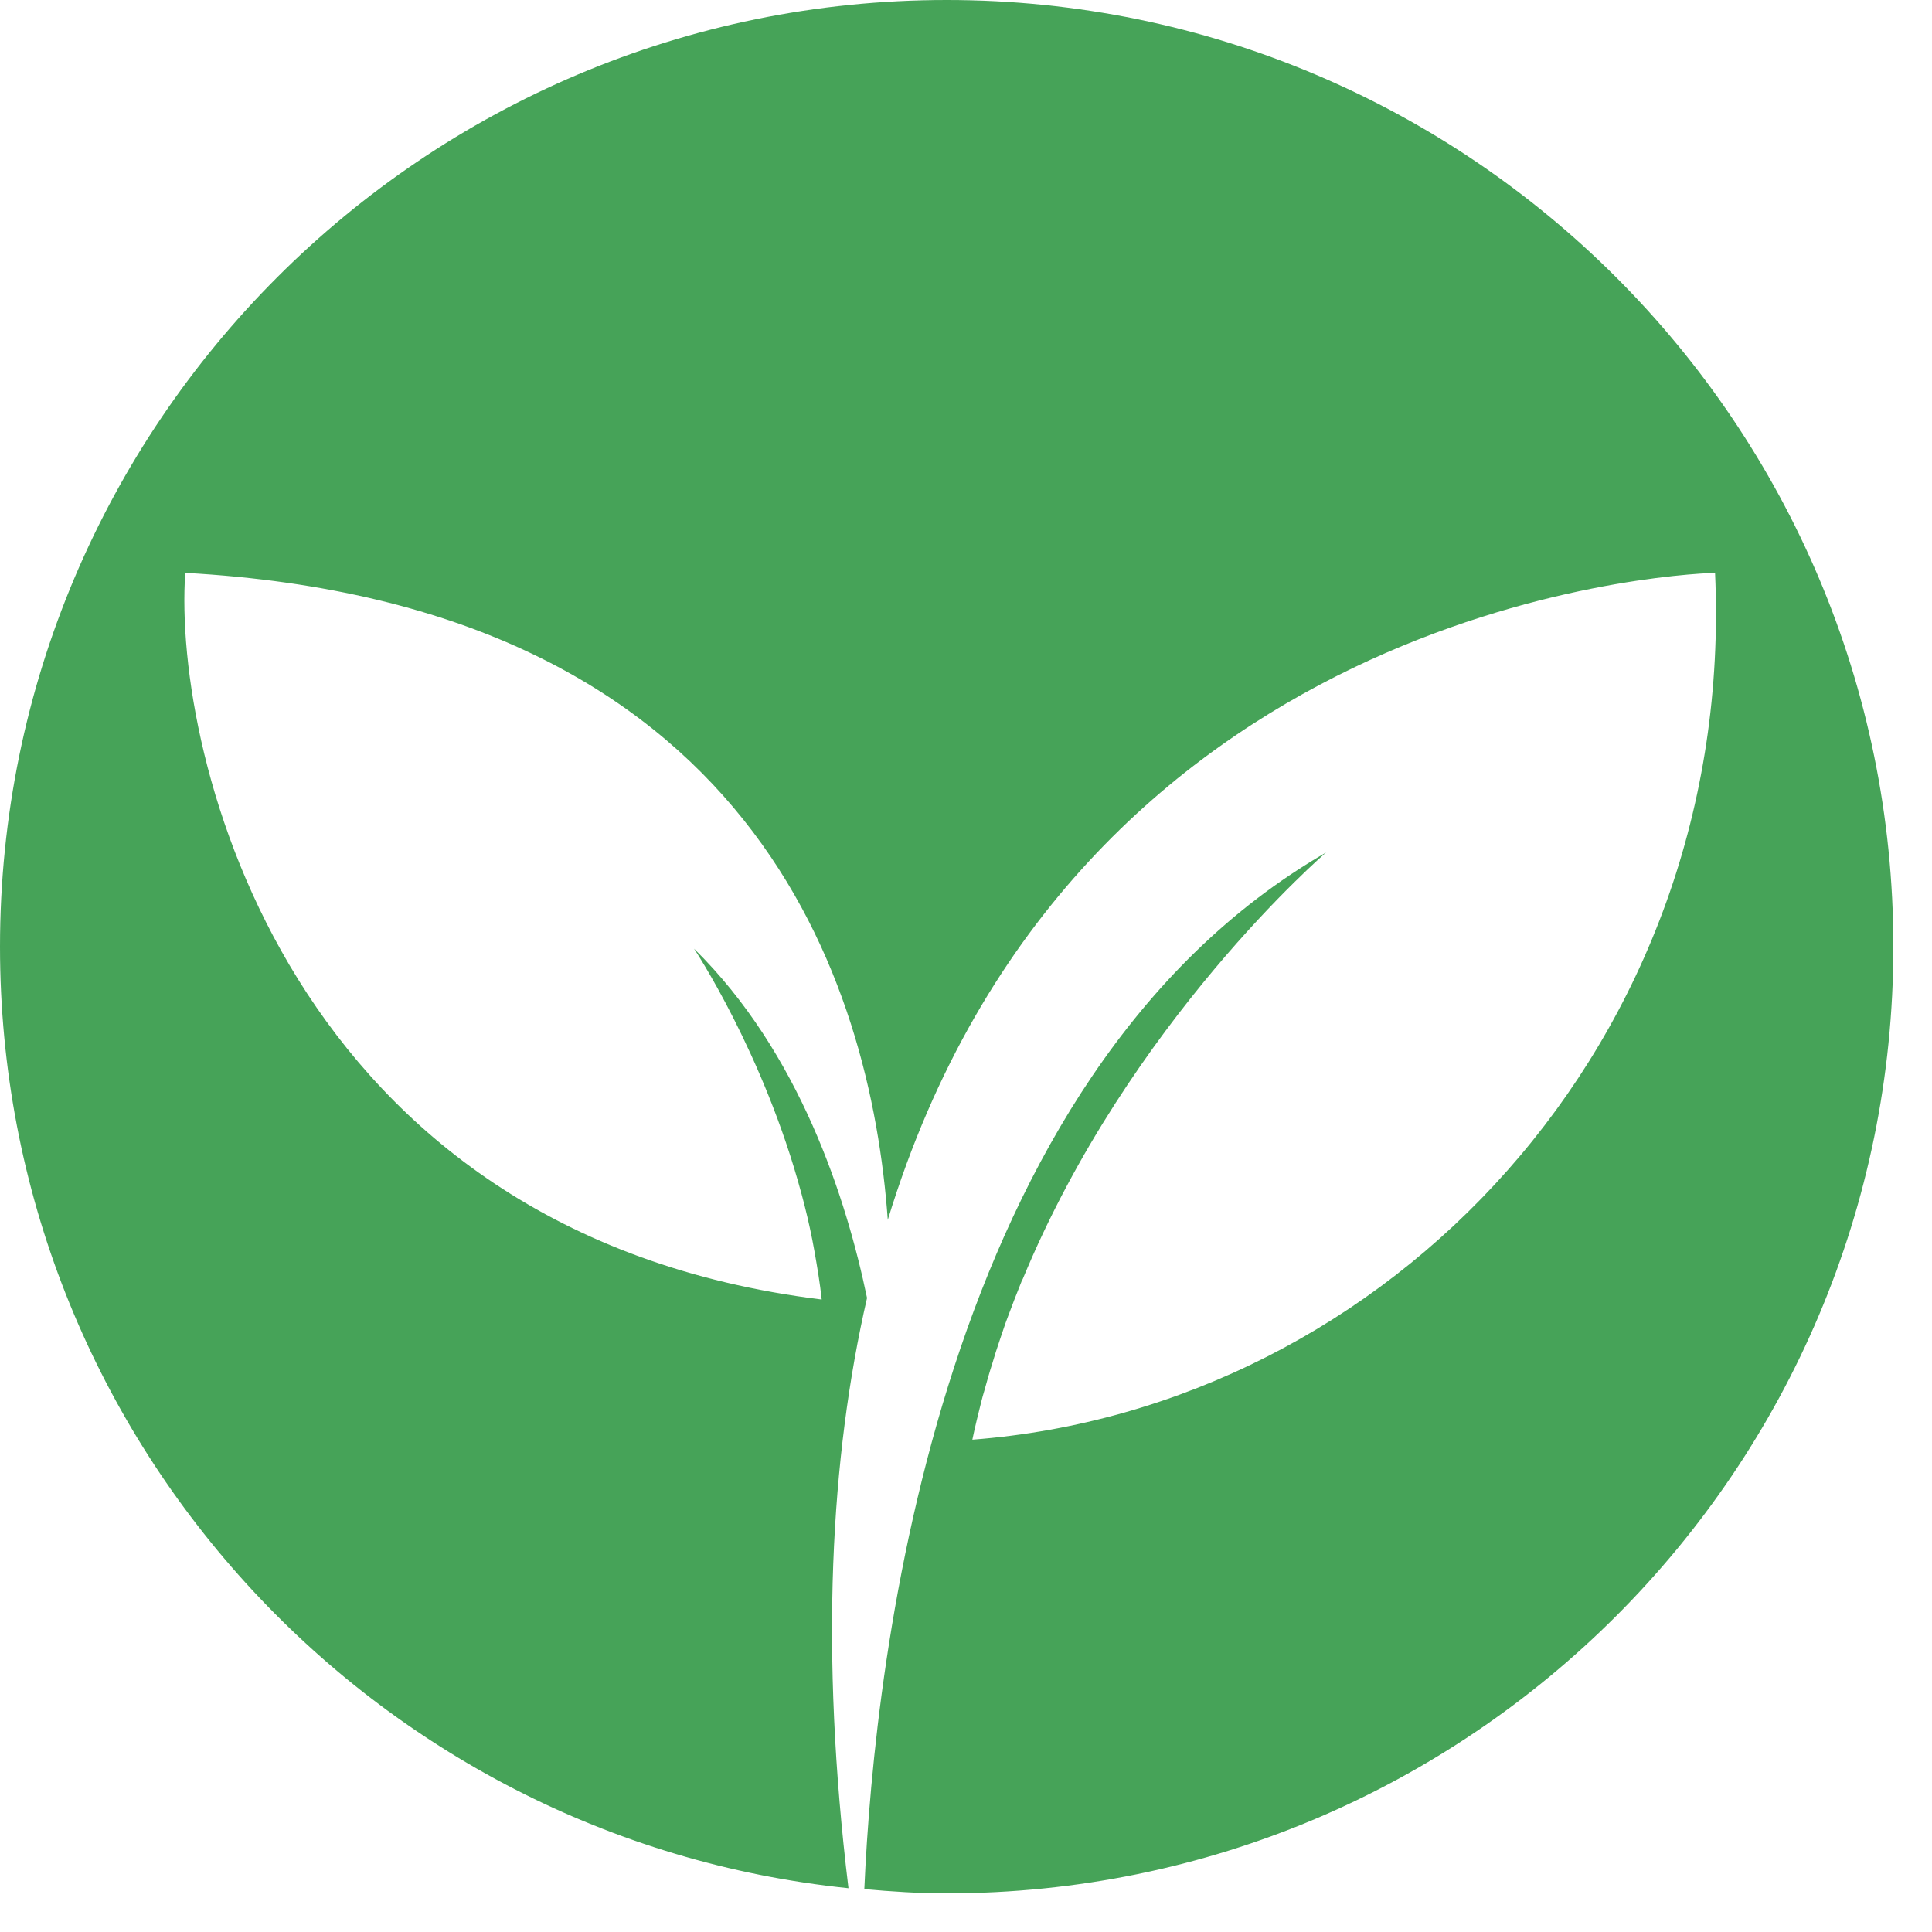
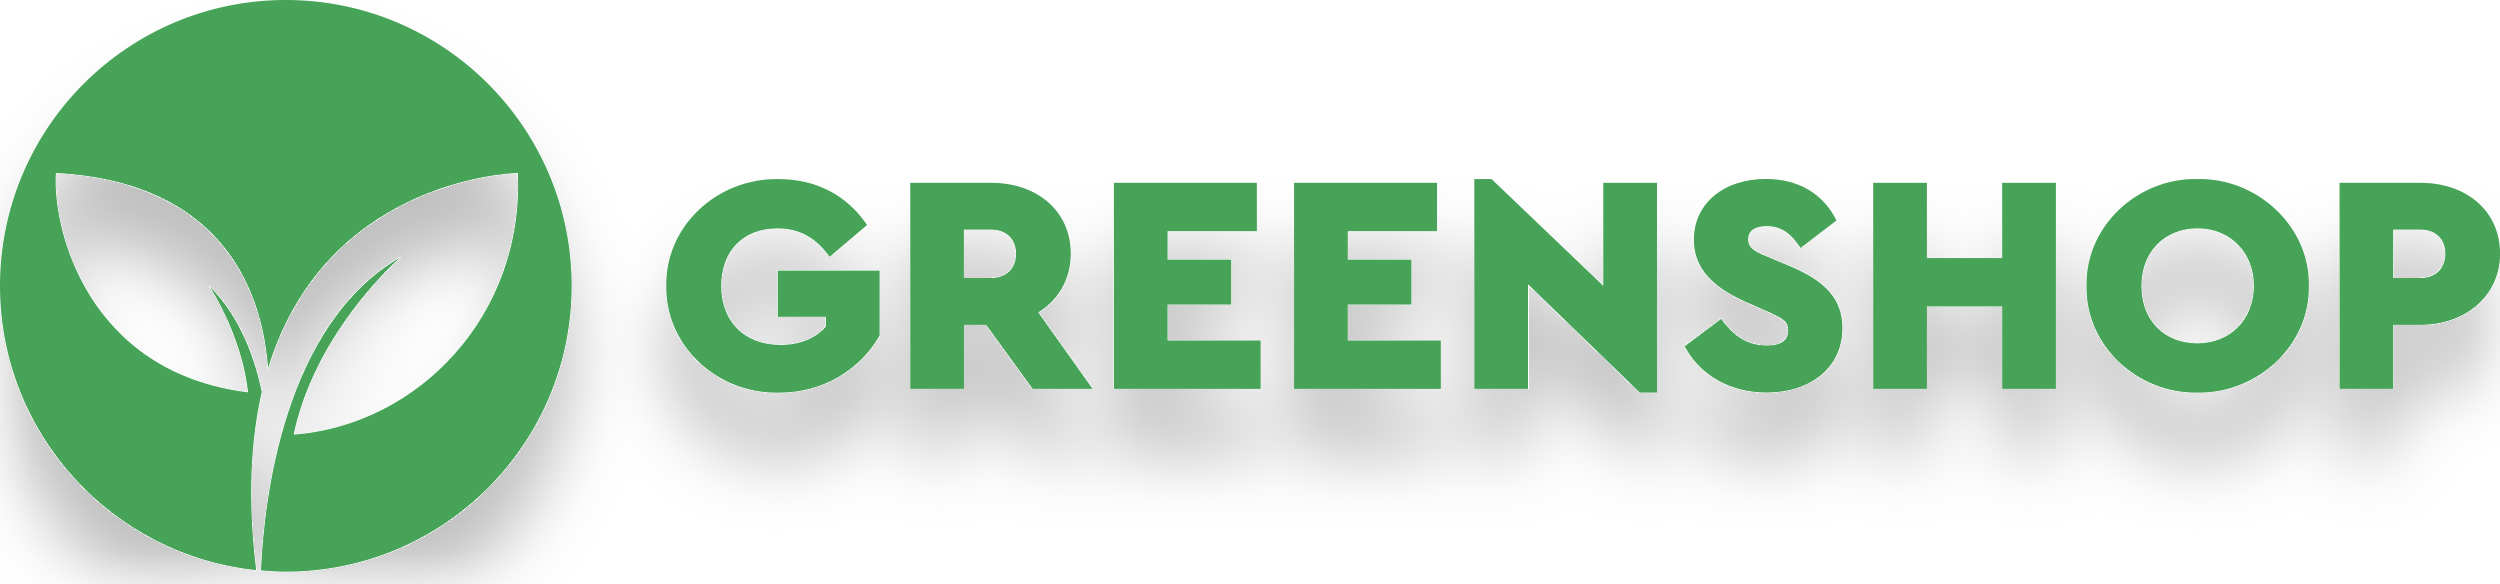
- <svg xmlns="http://www.w3.org/2000/svg" width="35" height="35" viewBox="0 0 35 35" fill="none">
-   <path d="M17.15 0C7.677 0 0 7.677 0 17.15C0 26.02 6.735 33.318 15.371 34.207C14.85 29.913 15.044 26.4 15.707 23.514C15.335 21.723 14.49 19.07 12.573 17.186C12.573 17.186 13.835 19.078 14.518 21.621C14.518 21.625 14.522 21.63 14.522 21.634C14.595 21.904 14.66 22.179 14.716 22.462C14.728 22.527 14.74 22.592 14.753 22.66C14.805 22.951 14.854 23.243 14.886 23.542C5.195 22.353 3.129 13.657 3.356 10.378C13.665 10.948 15.775 17.829 16.083 22.099C19.459 11.041 30.184 10.402 31.07 10.378C31.454 18.876 25.151 25.503 17.615 26.081C17.663 25.85 17.72 25.62 17.777 25.393C17.793 25.325 17.813 25.26 17.833 25.191C17.878 25.03 17.922 24.868 17.975 24.706C17.995 24.637 18.019 24.565 18.039 24.496C18.096 24.318 18.157 24.144 18.217 23.966C18.233 23.926 18.246 23.885 18.262 23.845C18.339 23.635 18.419 23.433 18.5 23.23C18.508 23.214 18.512 23.194 18.52 23.178C18.52 23.178 18.52 23.178 18.525 23.178C20.457 18.504 24.023 15.444 24.023 15.444C17.025 19.487 15.844 29.998 15.658 34.223C16.151 34.268 16.645 34.3 17.15 34.3C26.622 34.3 34.3 26.622 34.3 17.15C34.3 7.677 26.622 0 17.15 0Z" fill="#46A358" />
+ <svg xmlns="http://www.w3.org/2000/svg" width="150" height="35" viewBox="0 0 150 35" fill="none">
+   <g filter="url(#filter0_d_1_1070)">
+     <path d="M17.15 0C7.677 0 0 7.677 0 17.15C0 26.02 6.735 33.318 15.371 34.207C14.85 29.913 15.044 26.4 15.707 23.514C15.335 21.723 14.49 19.07 12.573 17.186C12.573 17.186 13.835 19.078 14.518 21.621C14.518 21.625 14.522 21.63 14.522 21.634C14.595 21.904 14.66 22.179 14.716 22.462C14.728 22.527 14.74 22.592 14.753 22.66C14.805 22.951 14.854 23.243 14.886 23.542C5.195 22.353 3.129 13.657 3.356 10.378C13.665 10.948 15.775 17.829 16.083 22.099C19.459 11.041 30.184 10.402 31.07 10.378C31.454 18.876 25.151 25.503 17.615 26.081C17.663 25.85 17.72 25.62 17.777 25.393C17.793 25.325 17.813 25.26 17.833 25.191C17.878 25.03 17.922 24.868 17.975 24.706C17.995 24.637 18.019 24.565 18.039 24.496C18.096 24.318 18.157 24.144 18.217 23.966C18.233 23.926 18.246 23.885 18.262 23.845C18.339 23.635 18.419 23.433 18.5 23.23C18.508 23.214 18.512 23.194 18.52 23.178C18.52 23.178 18.52 23.178 18.525 23.178C20.457 18.504 24.023 15.444 24.023 15.444C17.025 19.487 15.844 29.998 15.658 34.223C16.151 34.268 16.645 34.3 17.15 34.3C26.622 34.3 34.3 26.622 34.3 17.15C34.3 7.677 26.622 0 17.15 0Z" fill="#46A358" />
+     <path d="M46.704 10.745C48.972 10.745 50.824 11.72 52.024 13.499L49.776 15.411C48.972 14.287 47.998 13.705 46.647 13.705C44.569 13.705 43.275 15.071 43.275 17.153C43.275 19.272 44.642 20.695 46.837 20.695C48.018 20.695 48.956 20.283 49.554 19.591V19.009H46.667V16.236H52.776V20.133C52.194 21.164 51.369 21.989 50.302 22.623C49.235 23.242 48.034 23.561 46.704 23.561C42.992 23.618 39.924 20.731 39.976 17.153C39.92 13.596 42.992 10.689 46.704 10.745Z" fill="#46A358" />
+     <path d="M61.958 23.332L59.168 19.491H57.838V23.332H54.616V10.968H59.467C62.22 10.968 64.246 12.654 64.246 15.222C64.246 16.738 63.514 17.995 62.297 18.743L65.556 23.332H61.958ZM57.834 16.681H59.483C60.381 16.681 60.963 16.099 60.963 15.222C60.963 14.344 60.381 13.778 59.483 13.778H57.834V16.681Z" fill="#46A358" />
+     <path d="M66.833 10.968H75.412V13.871H70.055V15.577H73.876V18.274H70.055V20.429H75.639V23.332H66.833V10.968Z" fill="#46A358" />
+     <path d="M77.644 10.968H86.223V13.871H80.866V15.577H84.687V18.274H80.866V20.429H86.45V23.332H77.644V10.968Z" fill="#46A358" />
+     <path d="M99.419 10.968V23.558H98.388L91.681 17.057V23.331H88.459V10.742H89.49L96.197 17.15V10.968H99.419Z" fill="#46A358" />
+     <path d="M103.264 19.135C103.996 20.109 104.764 20.728 106.017 20.728C106.862 20.728 107.291 20.429 107.291 19.826C107.291 19.285 107.008 19.115 106.033 18.682L104.76 18.12C102.718 17.219 101.631 16.058 101.631 14.393C101.631 12.201 103.43 10.738 105.957 10.738C107.998 10.738 109.442 11.712 110.19 13.228L108.035 14.878C107.436 13.98 106.874 13.568 105.993 13.568C105.318 13.568 104.889 13.831 104.889 14.356C104.889 14.805 105.152 15.052 105.957 15.367L107.38 15.965C109.535 16.867 110.545 17.951 110.545 19.693C110.545 22.09 108.576 23.554 106.009 23.554C103.782 23.554 101.982 22.487 101.081 20.78L103.264 19.135Z" fill="#46A358" />
+     <path d="M112.393 10.968H115.615V15.484H120.131V10.968H123.353V23.332H120.131V18.387H115.615V23.332H112.393V10.968Z" fill="#46A358" />
+     <path d="M131.843 10.742C135.441 10.665 138.607 13.608 138.53 17.15C138.603 20.728 135.441 23.614 131.843 23.558C128.229 23.614 125.116 20.728 125.193 17.15C125.116 13.608 128.229 10.669 131.843 10.742ZM131.859 13.701C129.874 13.701 128.488 15.108 128.488 17.15C128.488 18.181 128.807 19.022 129.426 19.661C130.044 20.279 130.869 20.599 131.859 20.599C133.772 20.599 135.231 19.212 135.231 17.15C135.235 15.108 133.772 13.701 131.859 13.701Z" fill="#46A358" />
+     <path d="M140.374 10.968H145.226C147.979 10.968 150.004 12.654 150.004 15.222C150.004 17.752 147.926 19.491 145.226 19.491H143.596V23.332H140.374V10.968ZM145.242 16.681C146.139 16.681 146.721 16.099 146.721 15.222C146.721 14.344 146.139 13.778 145.242 13.778H143.592V16.681H145.242Z" fill="#46A358" />
+   </g>
+   <defs>
+     <filter id="filter0_d_1_1070" x="-4" y="0" width="158.004" height="42.3" filterUnits="userSpaceOnUse" color-interpolation-filters="sRGB">
+       <feFlood flood-opacity="0" result="BackgroundImageFix" />
+       <feColorMatrix in="SourceAlpha" type="matrix" values="0 0 0 0 0 0 0 0 0 0 0 0 0 0 0 0 0 0 127 0" result="hardAlpha" />
+       <feOffset dy="4" />
+       <feGaussianBlur stdDeviation="2" />
+       <feComposite in2="hardAlpha" operator="out" />
+       <feColorMatrix type="matrix" values="0 0 0 0 0 0 0 0 0 0 0 0 0 0 0 0 0 0 0.25 0" />
+       <feBlend mode="normal" in2="BackgroundImageFix" result="effect1_dropShadow_1_1070" />
+       <feBlend mode="normal" in="SourceGraphic" in2="effect1_dropShadow_1_1070" result="shape" />
+     </filter>
+   </defs>
</svg>
